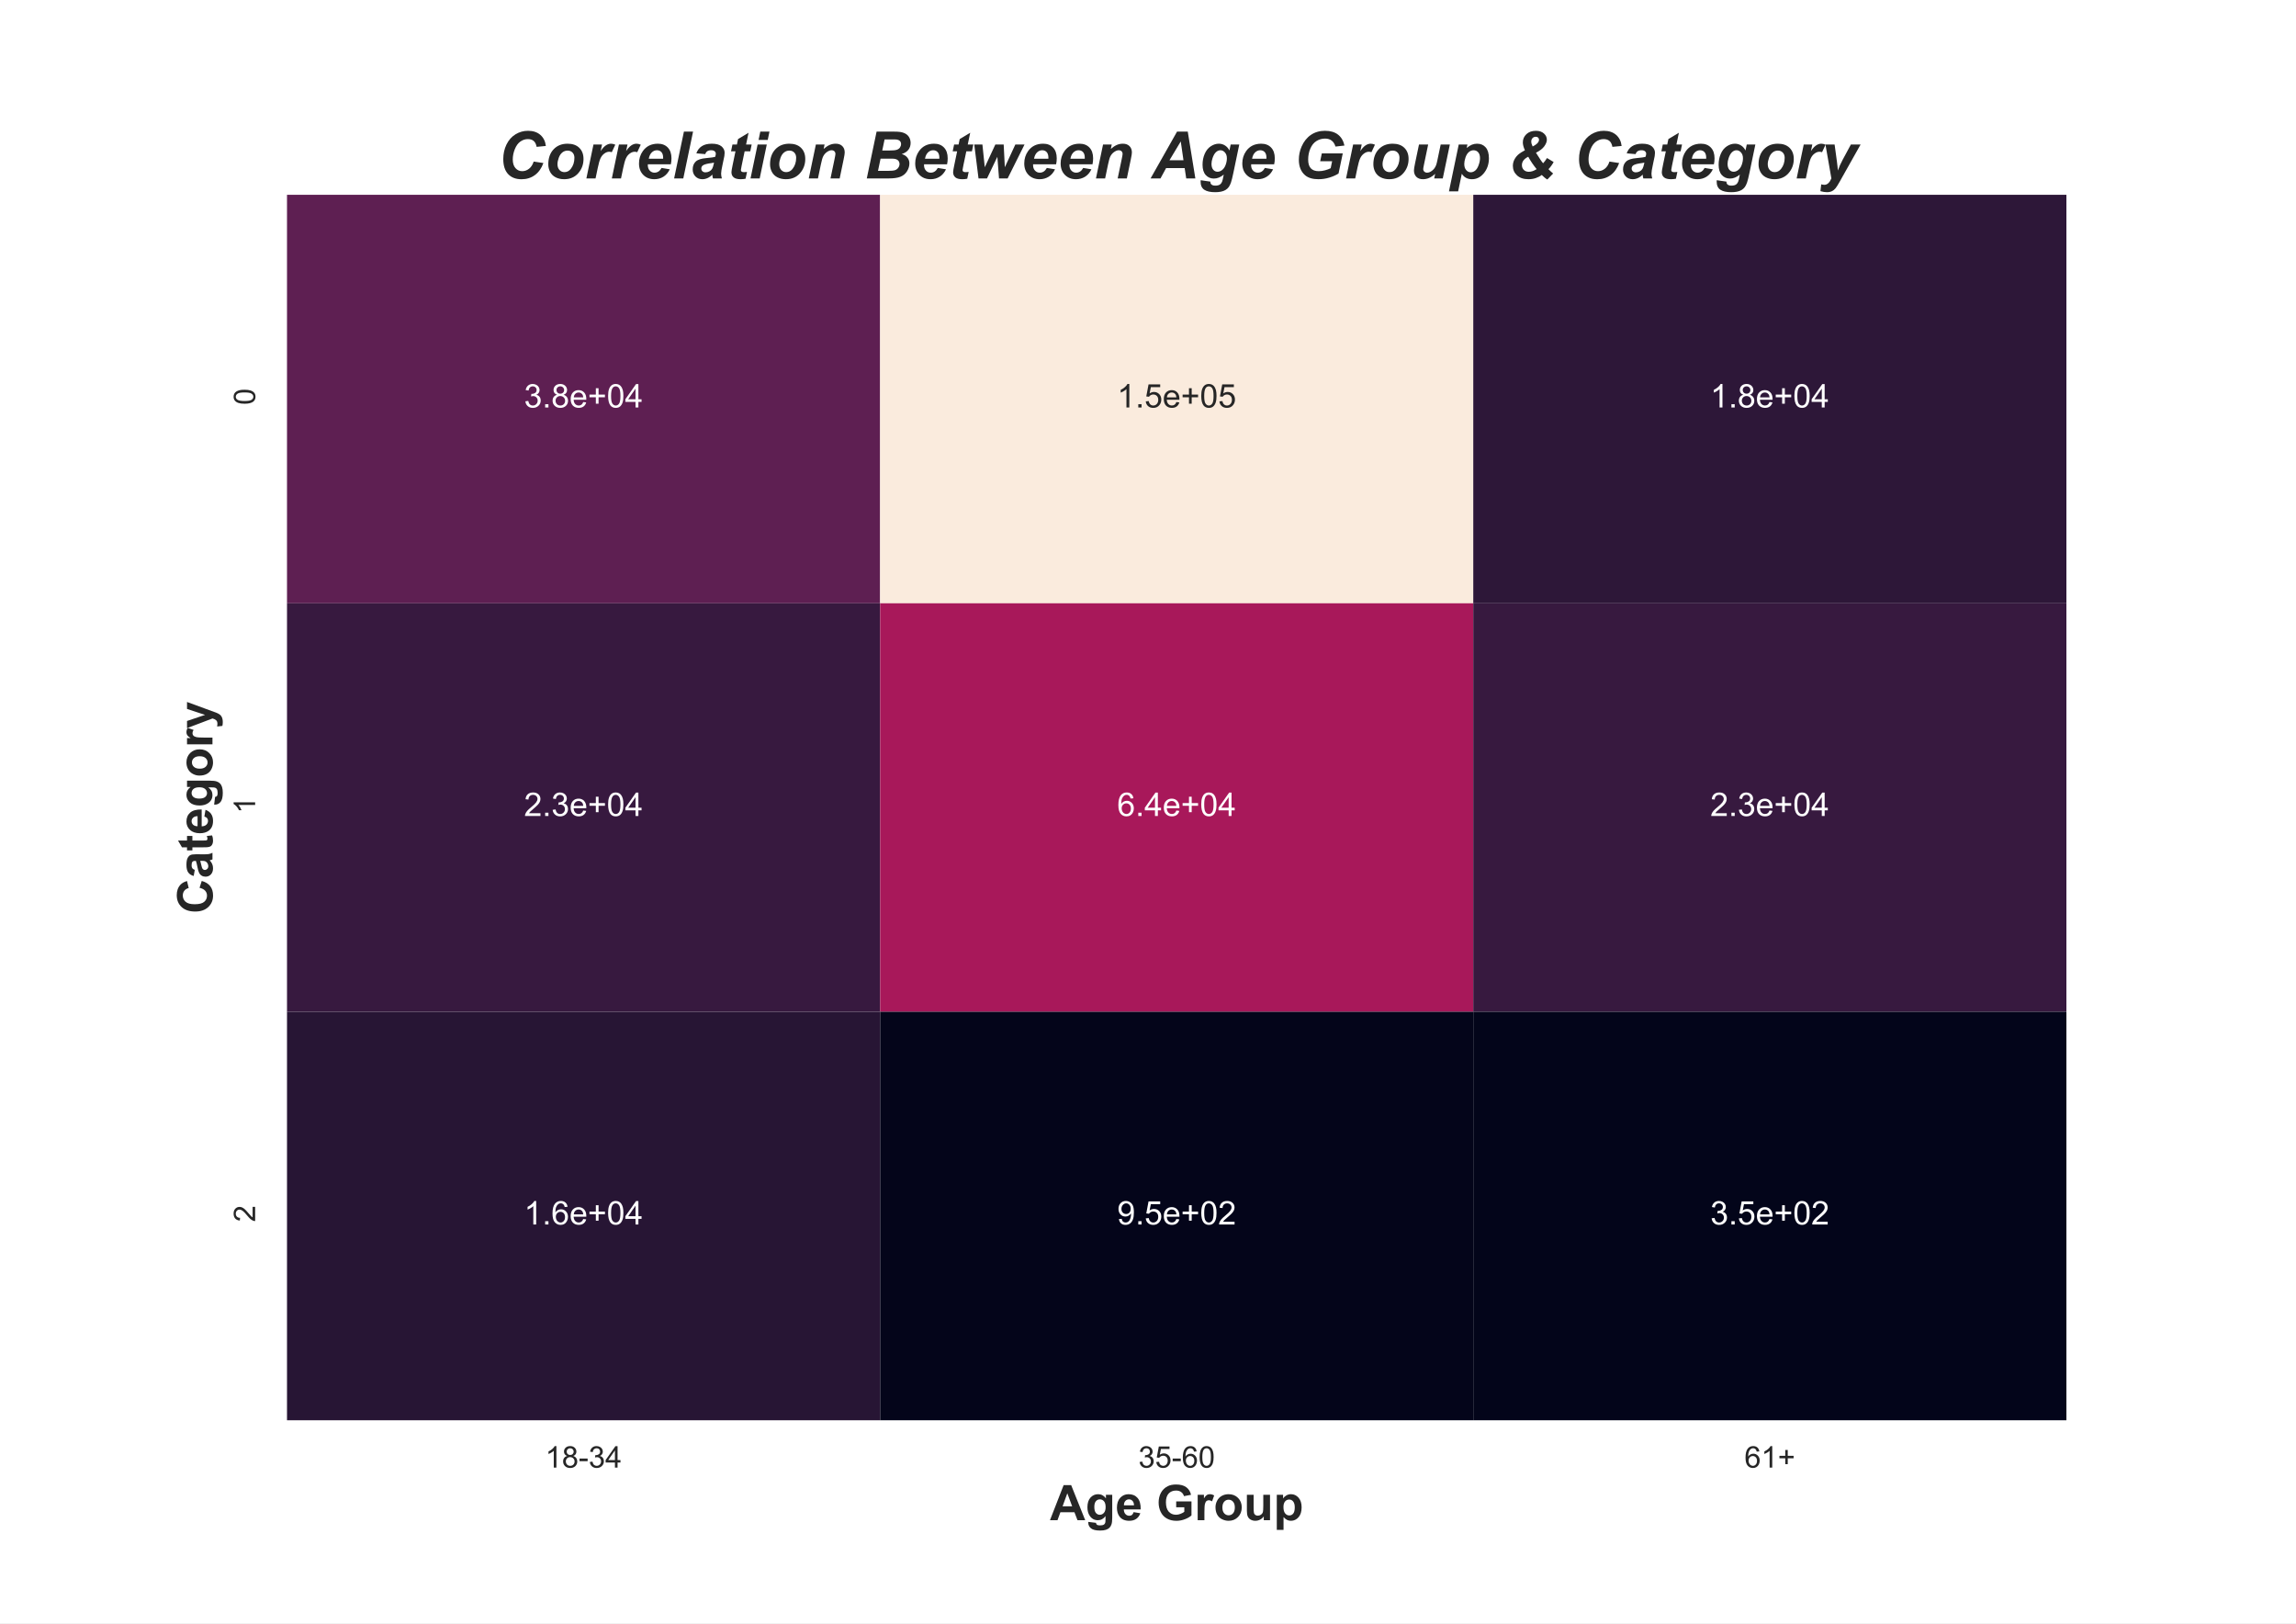
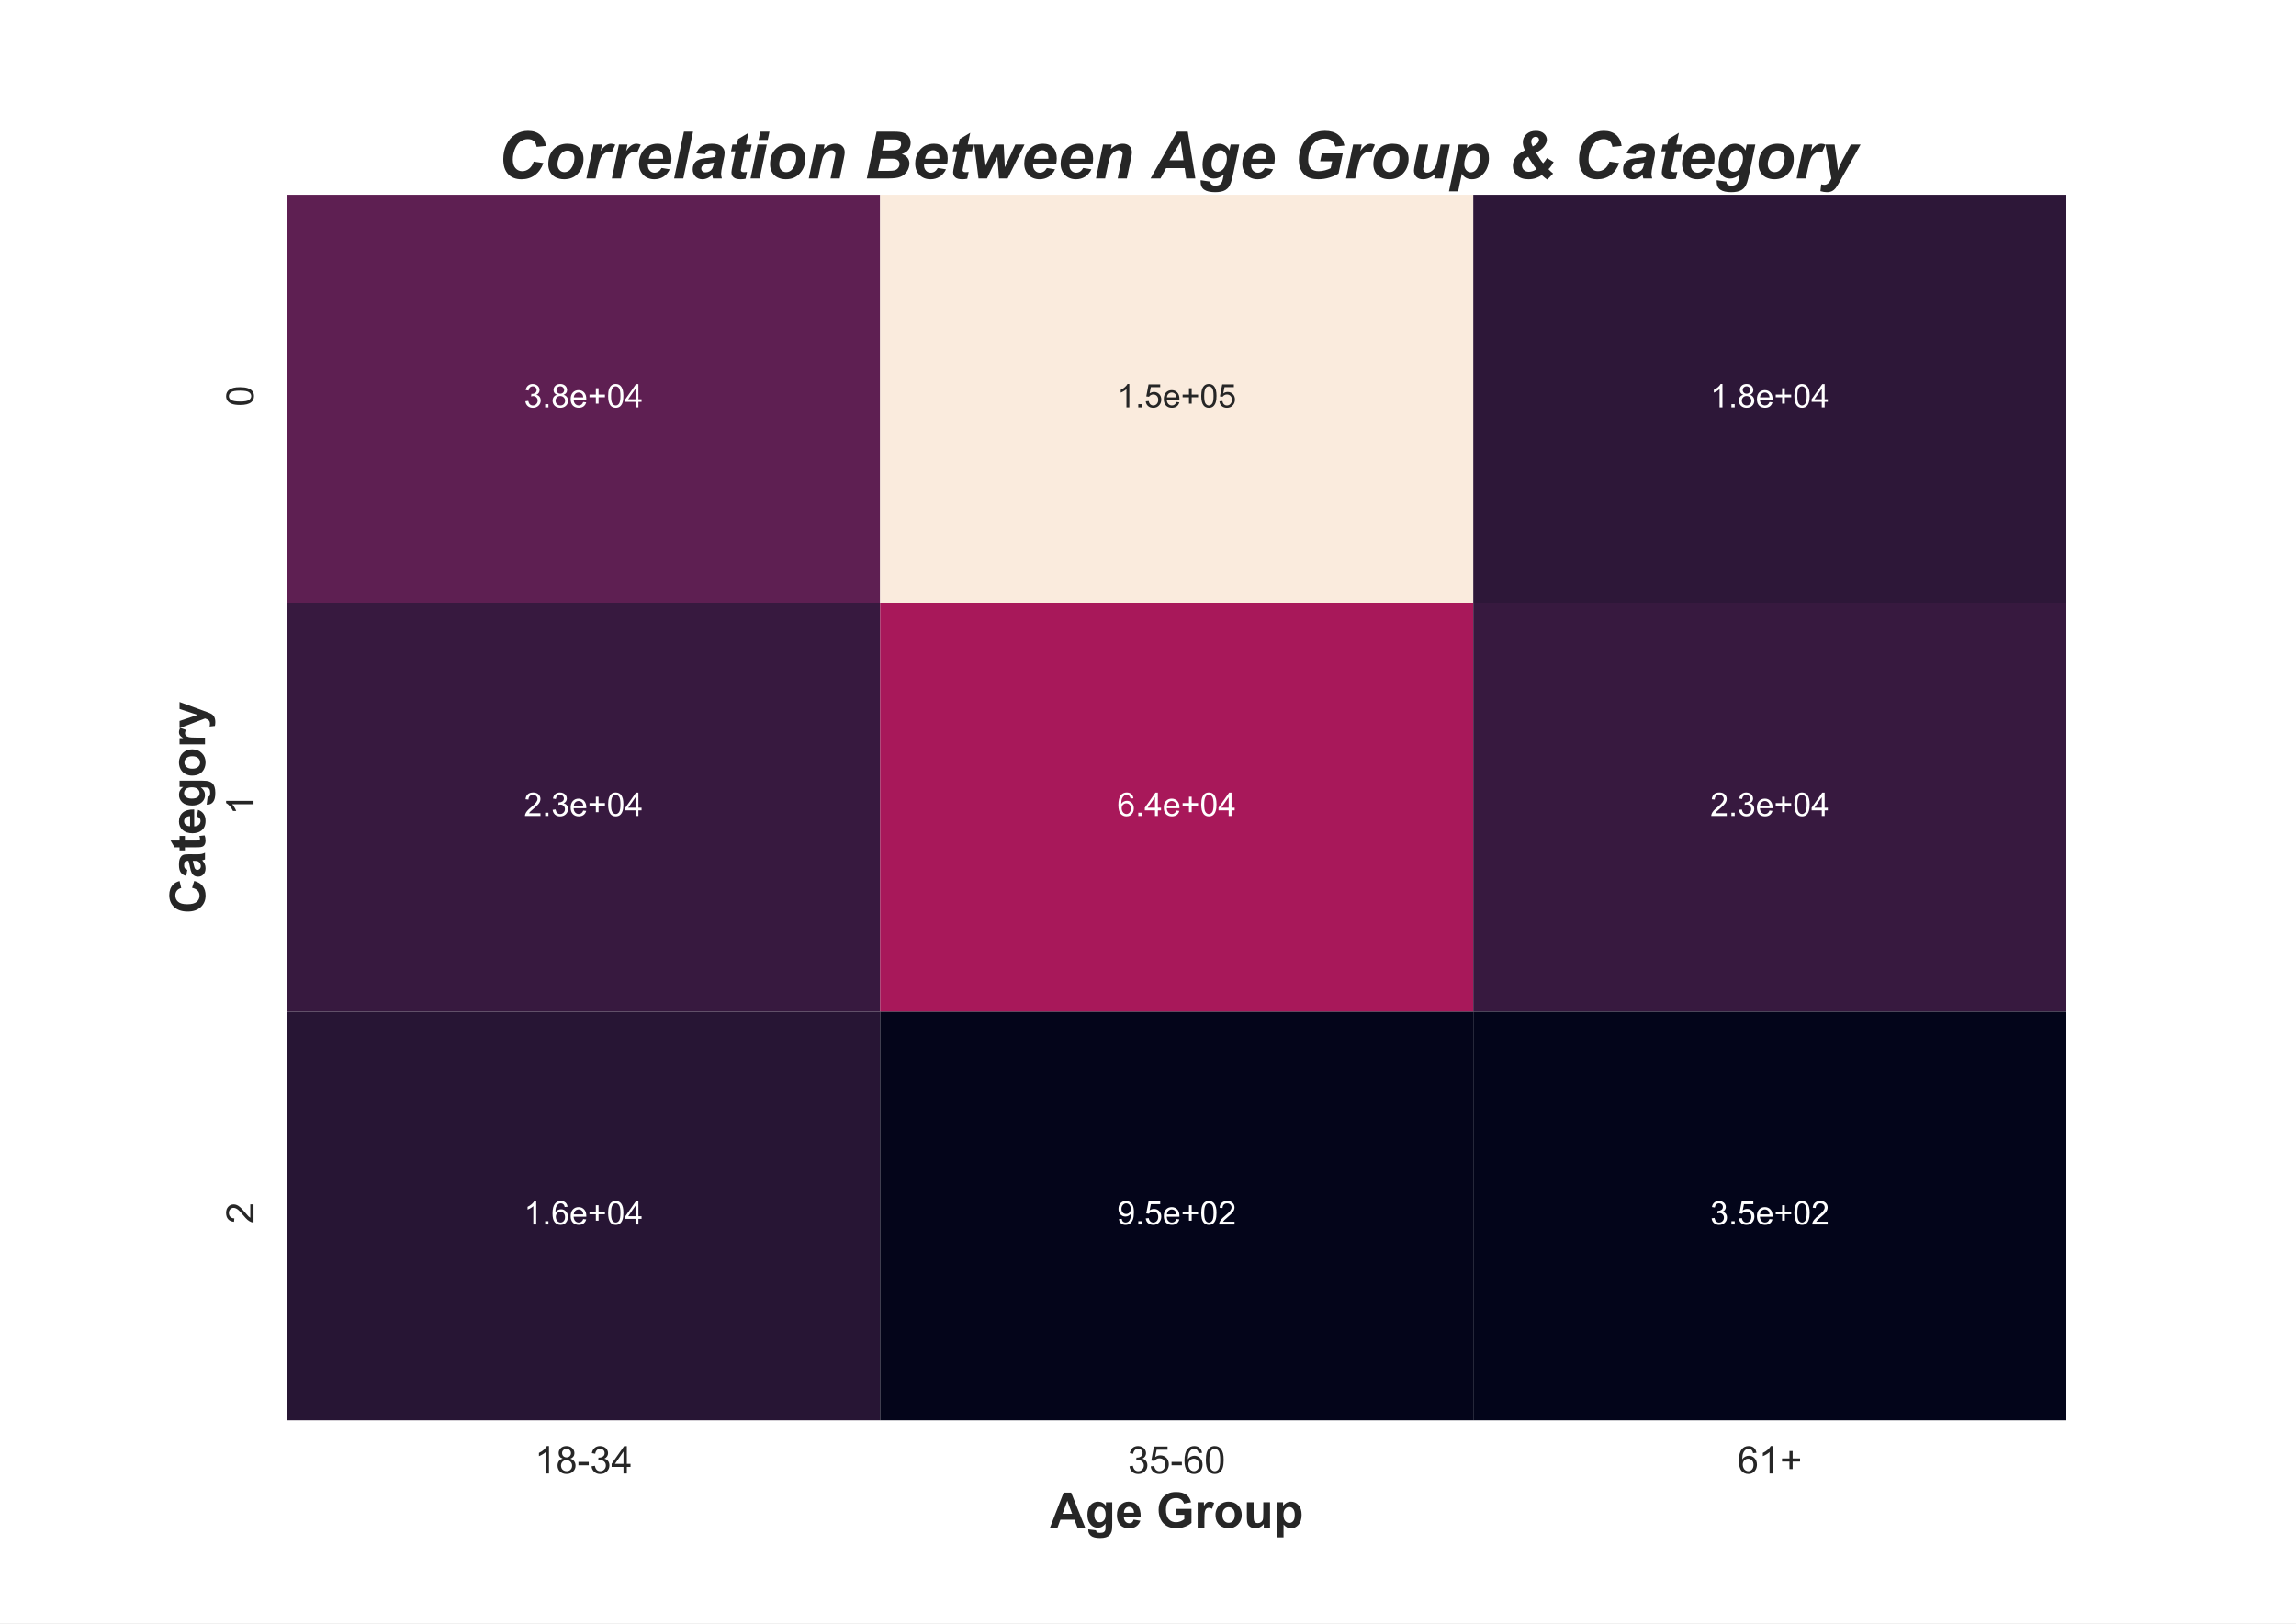
<svg xmlns="http://www.w3.org/2000/svg" xmlns:xlink="http://www.w3.org/1999/xlink" height="595.44pt" version="1.1" viewBox="0 0 842.4 595.44" width="842.4pt">
  <defs>
    <style type="text/css">
*{stroke-linecap:butt;stroke-linejoin:round;}
  </style>
  </defs>
  <g id="figure_1">
    <g id="patch_1">
      <path d="M 0 595.44  L 842.4 595.44  L 842.4 0  L 0 0  z " style="fill:#ffffff;" />
    </g>
    <g id="axes_1">
      <g id="patch_2">
        <path d="M 105.3 521.01  L 758.16 521.01  L 758.16 71.453  L 105.3 71.453  z " style="fill:#ffffff;" />
      </g>
      <g id="matplotlib.axis_1">
        <g id="xtick_1">
          <g id="text_1">
            <defs>
              <path d="M 37.25 0  L 28.469 0  L 28.469 56  Q 25.297 52.984 20.141 49.953  Q 14.984 46.922 10.891 45.406  L 10.891 53.906  Q 18.266 57.375 23.781 62.297  Q 29.297 67.234 31.594 71.875  L 37.25 71.875  z " id="ArialMT-49" />
              <path d="M 17.672 38.812  Q 12.203 40.828 9.562 44.531  Q 6.938 48.25 6.938 53.422  Q 6.938 61.234 12.547 66.547  Q 18.172 71.875 27.484 71.875  Q 36.859 71.875 42.578 66.422  Q 48.297 60.984 48.297 53.172  Q 48.297 48.188 45.672 44.5  Q 43.062 40.828 37.75 38.812  Q 44.344 36.672 47.781 31.875  Q 51.219 27.094 51.219 20.453  Q 51.219 11.281 44.719 5.031  Q 38.234 -1.219 27.641 -1.219  Q 17.047 -1.219 10.547 5.047  Q 4.047 11.328 4.047 20.703  Q 4.047 27.688 7.594 32.391  Q 11.141 37.109 17.672 38.812  z M 15.922 53.719  Q 15.922 48.641 19.188 45.406  Q 22.469 42.188 27.688 42.188  Q 32.766 42.188 36.016 45.375  Q 39.266 48.578 39.266 53.219  Q 39.266 58.062 35.906 61.359  Q 32.562 64.656 27.594 64.656  Q 22.562 64.656 19.234 61.422  Q 15.922 58.203 15.922 53.719  z M 13.094 20.656  Q 13.094 16.891 14.875 13.375  Q 16.656 9.859 20.172 7.922  Q 23.688 6 27.734 6  Q 34.031 6 38.125 10.047  Q 42.234 14.109 42.234 20.359  Q 42.234 26.703 38.016 30.859  Q 33.797 35.016 27.438 35.016  Q 21.234 35.016 17.156 30.906  Q 13.094 26.812 13.094 20.656  z " id="ArialMT-56" />
              <path d="M 3.172 21.484  L 3.172 30.328  L 30.172 30.328  L 30.172 21.484  z " id="ArialMT-45" />
              <path d="M 4.203 18.891  L 12.984 20.062  Q 14.5 12.594 18.141 9.297  Q 21.781 6 27 6  Q 33.203 6 37.469 10.297  Q 41.75 14.594 41.75 20.953  Q 41.75 27 37.797 30.922  Q 33.844 34.859 27.734 34.859  Q 25.25 34.859 21.531 33.891  L 22.516 41.609  Q 23.391 41.5 23.922 41.5  Q 29.547 41.5 34.031 44.422  Q 38.531 47.359 38.531 53.469  Q 38.531 58.297 35.25 61.469  Q 31.984 64.656 26.812 64.656  Q 21.688 64.656 18.266 61.422  Q 14.844 58.203 13.875 51.766  L 5.078 53.328  Q 6.688 62.156 12.391 67.016  Q 18.109 71.875 26.609 71.875  Q 32.469 71.875 37.391 69.359  Q 42.328 66.844 44.938 62.5  Q 47.562 58.156 47.562 53.266  Q 47.562 48.641 45.062 44.828  Q 42.578 41.016 37.703 38.766  Q 44.047 37.312 47.562 32.688  Q 51.078 28.078 51.078 21.141  Q 51.078 11.766 44.234 5.25  Q 37.406 -1.266 26.953 -1.266  Q 17.531 -1.266 11.297 4.344  Q 5.078 9.969 4.203 18.891  z " id="ArialMT-51" />
              <path d="M 32.328 0  L 32.328 17.141  L 1.266 17.141  L 1.266 25.203  L 33.938 71.578  L 41.109 71.578  L 41.109 25.203  L 50.781 25.203  L 50.781 17.141  L 41.109 17.141  L 41.109 0  z M 32.328 25.203  L 32.328 57.469  L 9.906 25.203  z " id="ArialMT-52" />
            </defs>
-             <g style="fill:#262626;" transform="translate(200.0446 538.3836)scale(0.11 -0.11)">
+             <g style="fill:#262626;" transform="translate(196.2086 540.5309)scale(0.14 -0.14)">
              <use xlink:href="#ArialMT-49" />
              <use x="55.615" xlink:href="#ArialMT-56" />
              <use x="111.23" xlink:href="#ArialMT-45" />
              <use x="144.531" xlink:href="#ArialMT-51" />
              <use x="200.146" xlink:href="#ArialMT-52" />
            </g>
          </g>
        </g>
        <g id="xtick_2">
          <g id="text_2">
            <defs>
              <path d="M 4.156 18.75  L 13.375 19.531  Q 14.406 12.797 18.141 9.391  Q 21.875 6 27.156 6  Q 33.5 6 37.891 10.781  Q 42.281 15.578 42.281 23.484  Q 42.281 31 38.062 35.344  Q 33.844 39.703 27 39.703  Q 22.75 39.703 19.328 37.766  Q 15.922 35.844 13.969 32.766  L 5.719 33.844  L 12.641 70.609  L 48.25 70.609  L 48.25 62.203  L 19.672 62.203  L 15.828 42.969  Q 22.266 47.469 29.344 47.469  Q 38.719 47.469 45.156 40.969  Q 51.609 34.469 51.609 24.266  Q 51.609 14.547 45.953 7.469  Q 39.062 -1.219 27.156 -1.219  Q 17.391 -1.219 11.203 4.25  Q 5.031 9.719 4.156 18.75  z " id="ArialMT-53" />
              <path d="M 49.75 54.047  L 41.016 53.375  Q 39.844 58.547 37.703 60.891  Q 34.125 64.656 28.906 64.656  Q 24.703 64.656 21.531 62.312  Q 17.391 59.281 14.984 53.469  Q 12.594 47.656 12.5 36.922  Q 15.672 41.75 20.266 44.094  Q 24.859 46.438 29.891 46.438  Q 38.672 46.438 44.844 39.969  Q 51.031 33.5 51.031 23.25  Q 51.031 16.5 48.125 10.719  Q 45.219 4.938 40.141 1.859  Q 35.062 -1.219 28.609 -1.219  Q 17.625 -1.219 10.688 6.859  Q 3.766 14.938 3.766 33.5  Q 3.766 54.25 11.422 63.672  Q 18.109 71.875 29.438 71.875  Q 37.891 71.875 43.281 67.141  Q 48.688 62.406 49.75 54.047  z M 13.875 23.188  Q 13.875 18.656 15.797 14.5  Q 17.719 10.359 21.188 8.172  Q 24.656 6 28.469 6  Q 34.031 6 38.031 10.484  Q 42.047 14.984 42.047 22.703  Q 42.047 30.125 38.078 34.391  Q 34.125 38.672 28.125 38.672  Q 22.172 38.672 18.016 34.391  Q 13.875 30.125 13.875 23.188  z " id="ArialMT-54" />
              <path d="M 4.156 35.297  Q 4.156 48 6.766 55.734  Q 9.375 63.484 14.516 67.672  Q 19.672 71.875 27.484 71.875  Q 33.25 71.875 37.594 69.547  Q 41.938 67.234 44.766 62.859  Q 47.609 58.5 49.219 52.219  Q 50.828 45.953 50.828 35.297  Q 50.828 22.703 48.234 14.969  Q 45.656 7.234 40.5 3  Q 35.359 -1.219 27.484 -1.219  Q 17.141 -1.219 11.234 6.203  Q 4.156 15.141 4.156 35.297  z M 13.188 35.297  Q 13.188 17.672 17.312 11.828  Q 21.438 6 27.484 6  Q 33.547 6 37.672 11.859  Q 41.797 17.719 41.797 35.297  Q 41.797 52.984 37.672 58.781  Q 33.547 64.594 27.391 64.594  Q 21.344 64.594 17.719 59.469  Q 13.188 52.938 13.188 35.297  z " id="ArialMT-48" />
            </defs>
-             <g style="fill:#262626;" transform="translate(417.6646 538.3836)scale(0.11 -0.11)">
+             <g style="fill:#262626;" transform="translate(413.8286 540.5309)scale(0.14 -0.14)">
              <use xlink:href="#ArialMT-51" />
              <use x="55.615" xlink:href="#ArialMT-53" />
              <use x="111.23" xlink:href="#ArialMT-45" />
              <use x="144.531" xlink:href="#ArialMT-54" />
              <use x="200.146" xlink:href="#ArialMT-48" />
            </g>
          </g>
        </g>
        <g id="xtick_3">
          <g id="text_3">
            <defs>
              <path d="M 25.047 11.578  L 25.047 31.203  L 5.562 31.203  L 5.562 39.406  L 25.047 39.406  L 25.047 58.891  L 33.344 58.891  L 33.344 39.406  L 52.828 39.406  L 52.828 31.203  L 33.344 31.203  L 33.344 11.578  z " id="ArialMT-43" />
            </defs>
-             <g style="fill:#262626;" transform="translate(640.0206 538.3836)scale(0.11 -0.11)">
+             <g style="fill:#262626;" transform="translate(637.4763 540.5309)scale(0.14 -0.14)">
              <use xlink:href="#ArialMT-54" />
              <use x="55.615" xlink:href="#ArialMT-49" />
              <use x="111.23" xlink:href="#ArialMT-43" />
            </g>
          </g>
        </g>
        <g id="text_4">
          <defs>
            <path d="M 71.828 0  L 56.109 0  L 49.859 16.266  L 21.234 16.266  L 15.328 0  L 0 0  L 27.875 71.578  L 43.172 71.578  z M 45.219 28.328  L 35.359 54.891  L 25.688 28.328  z " id="Arial-BoldMT-65" />
            <path d="M 5.906 -3.422  L 21.578 -5.328  Q 21.969 -8.062 23.391 -9.078  Q 25.344 -10.547 29.547 -10.547  Q 34.906 -10.547 37.594 -8.938  Q 39.406 -7.859 40.328 -5.469  Q 40.969 -3.766 40.969 0.828  L 40.969 8.406  Q 34.812 0 25.438 0  Q 14.984 0 8.891 8.844  Q 4.109 15.828 4.109 26.219  Q 4.109 39.266 10.375 46.141  Q 16.656 53.031 25.984 53.031  Q 35.594 53.031 41.844 44.578  L 41.844 51.859  L 54.688 51.859  L 54.688 5.328  Q 54.688 -3.859 53.172 -8.391  Q 51.656 -12.938 48.922 -15.516  Q 46.188 -18.109 41.625 -19.578  Q 37.062 -21.047 30.078 -21.047  Q 16.891 -21.047 11.375 -16.531  Q 5.859 -12.016 5.859 -5.078  Q 5.859 -4.391 5.906 -3.422  z M 18.172 27  Q 18.172 18.75 21.359 14.906  Q 24.562 11.078 29.25 11.078  Q 34.281 11.078 37.75 15.016  Q 41.219 18.953 41.219 26.656  Q 41.219 34.719 37.891 38.625  Q 34.578 42.531 29.5 42.531  Q 24.562 42.531 21.359 38.688  Q 18.172 34.859 18.172 27  z " id="Arial-BoldMT-103" />
            <path d="M 37.203 16.5  L 50.875 14.203  Q 48.25 6.688 42.547 2.75  Q 36.859 -1.172 28.328 -1.172  Q 14.797 -1.172 8.297 7.672  Q 3.172 14.75 3.172 25.531  Q 3.172 38.422 9.906 45.719  Q 16.656 53.031 26.953 53.031  Q 38.531 53.031 45.219 45.391  Q 51.906 37.75 51.609 21.969  L 17.234 21.969  Q 17.391 15.875 20.562 12.469  Q 23.734 9.078 28.469 9.078  Q 31.688 9.078 33.875 10.828  Q 36.078 12.594 37.203 16.5  z M 37.984 30.375  Q 37.844 36.328 34.906 39.422  Q 31.984 42.531 27.781 42.531  Q 23.297 42.531 20.359 39.266  Q 17.438 35.984 17.484 30.375  z " id="Arial-BoldMT-101" />
            <path id="Arial-BoldMT-32" />
            <path d="M 40.578 26.312  L 40.578 38.375  L 71.734 38.375  L 71.734 9.859  Q 67.188 5.469 58.562 2.125  Q 49.953 -1.219 41.109 -1.219  Q 29.891 -1.219 21.531 3.484  Q 13.188 8.203 8.984 16.969  Q 4.781 25.734 4.781 36.031  Q 4.781 47.219 9.469 55.906  Q 14.156 64.594 23.188 69.234  Q 30.078 72.797 40.328 72.797  Q 53.656 72.797 61.156 67.203  Q 68.656 61.625 70.797 51.766  L 56.453 49.078  Q 54.938 54.344 50.75 57.391  Q 46.578 60.453 40.328 60.453  Q 30.859 60.453 25.266 54.438  Q 19.672 48.438 19.672 36.625  Q 19.672 23.875 25.328 17.5  Q 31 11.141 40.188 11.141  Q 44.734 11.141 49.297 12.922  Q 53.859 14.703 57.125 17.234  L 57.125 26.312  z " id="Arial-BoldMT-71" />
            <path d="M 20.312 0  L 6.594 0  L 6.594 51.859  L 19.344 51.859  L 19.344 44.484  Q 22.609 49.703 25.219 51.359  Q 27.828 53.031 31.156 53.031  Q 35.844 53.031 40.188 50.438  L 35.938 38.484  Q 32.469 40.719 29.5 40.719  Q 26.609 40.719 24.609 39.125  Q 22.609 37.547 21.453 33.391  Q 20.312 29.25 20.312 16.016  z " id="Arial-BoldMT-114" />
            <path d="M 4 26.656  Q 4 33.5 7.375 39.891  Q 10.75 46.297 16.922 49.656  Q 23.094 53.031 30.719 53.031  Q 42.484 53.031 50 45.391  Q 57.516 37.75 57.516 26.078  Q 57.516 14.312 49.922 6.562  Q 42.328 -1.172 30.812 -1.172  Q 23.688 -1.172 17.219 2.047  Q 10.75 5.281 7.375 11.5  Q 4 17.719 4 26.656  z M 18.062 25.922  Q 18.062 18.219 21.719 14.109  Q 25.391 10.016 30.766 10.016  Q 36.141 10.016 39.766 14.109  Q 43.406 18.219 43.406 26.031  Q 43.406 33.641 39.766 37.734  Q 36.141 41.844 30.766 41.844  Q 25.391 41.844 21.719 37.734  Q 18.062 33.641 18.062 25.922  z " id="Arial-BoldMT-111" />
            <path d="M 41.312 0  L 41.312 7.766  Q 38.484 3.609 33.859 1.219  Q 29.25 -1.172 24.125 -1.172  Q 18.891 -1.172 14.734 1.125  Q 10.594 3.422 8.734 7.562  Q 6.891 11.719 6.891 19.047  L 6.891 51.859  L 20.609 51.859  L 20.609 28.031  Q 20.609 17.094 21.359 14.625  Q 22.125 12.156 24.125 10.719  Q 26.125 9.281 29.203 9.281  Q 32.719 9.281 35.5 11.203  Q 38.281 13.141 39.297 15.984  Q 40.328 18.844 40.328 29.984  L 40.328 51.859  L 54.047 51.859  L 54.047 0  z " id="Arial-BoldMT-117" />
            <path d="M 6.781 51.859  L 19.578 51.859  L 19.578 44.234  Q 22.078 48.141 26.312 50.578  Q 30.562 53.031 35.75 53.031  Q 44.781 53.031 51.078 45.953  Q 57.375 38.875 57.375 26.219  Q 57.375 13.234 51.016 6.031  Q 44.672 -1.172 35.641 -1.172  Q 31.344 -1.172 27.844 0.531  Q 24.359 2.25 20.516 6.391  L 20.516 -19.734  L 6.781 -19.734  z M 20.359 26.812  Q 20.359 18.062 23.828 13.891  Q 27.297 9.719 32.281 9.719  Q 37.062 9.719 40.234 13.547  Q 43.406 17.391 43.406 26.125  Q 43.406 34.281 40.125 38.234  Q 36.859 42.188 32.031 42.188  Q 27 42.188 23.672 38.297  Q 20.359 34.422 20.359 26.812  z " id="Arial-BoldMT-112" />
          </defs>
-           <g style="fill:#262626;" transform="translate(385.2337 557.6733)scale(0.18 -0.18)">
+           <g style="fill:#262626;" transform="translate(385.2337 560.4169)scale(0.18 -0.18)">
            <use xlink:href="#Arial-BoldMT-65" />
            <use x="72.217" xlink:href="#Arial-BoldMT-103" />
            <use x="133.301" xlink:href="#Arial-BoldMT-101" />
            <use x="188.916" xlink:href="#Arial-BoldMT-32" />
            <use x="216.699" xlink:href="#Arial-BoldMT-71" />
            <use x="294.482" xlink:href="#Arial-BoldMT-114" />
            <use x="333.398" xlink:href="#Arial-BoldMT-111" />
            <use x="394.482" xlink:href="#Arial-BoldMT-117" />
            <use x="455.566" xlink:href="#Arial-BoldMT-112" />
          </g>
        </g>
      </g>
      <g id="matplotlib.axis_2">
        <g id="ytick_1">
          <g id="text_5">
-             <g style="fill:#262626;" transform="translate(93.61375 148.5592)rotate(-90)scale(0.11 -0.11)">
+             <g style="fill:#262626;" transform="translate(93.0175 149.1538)rotate(-90)scale(0.14 -0.14)">
              <use xlink:href="#ArialMT-48" />
            </g>
          </g>
        </g>
        <g id="ytick_2">
          <g id="text_6">
-             <g style="fill:#262626;" transform="translate(93.61375 298.4116)rotate(-90)scale(0.11 -0.11)">
+             <g style="fill:#262626;" transform="translate(93.0175 299.0062)rotate(-90)scale(0.14 -0.14)">
              <use xlink:href="#ArialMT-49" />
            </g>
          </g>
        </g>
        <g id="ytick_3">
          <g id="text_7">
            <defs>
              <path d="M 50.344 8.453  L 50.344 0  L 3.031 0  Q 2.938 3.172 4.047 6.109  Q 5.859 10.938 9.828 15.625  Q 13.812 20.312 21.344 26.469  Q 33.016 36.031 37.109 41.625  Q 41.219 47.219 41.219 52.203  Q 41.219 57.422 37.469 61  Q 33.734 64.594 27.734 64.594  Q 21.391 64.594 17.578 60.781  Q 13.766 56.984 13.719 50.25  L 4.688 51.172  Q 5.609 61.281 11.656 66.578  Q 17.719 71.875 27.938 71.875  Q 38.234 71.875 44.234 66.156  Q 50.25 60.453 50.25 52  Q 50.25 47.703 48.484 43.547  Q 46.734 39.406 42.656 34.812  Q 38.578 30.219 29.109 22.219  Q 21.188 15.578 18.938 13.203  Q 16.703 10.844 15.234 8.453  z " id="ArialMT-50" />
            </defs>
-             <g style="fill:#262626;" transform="translate(93.61375 448.264)rotate(-90)scale(0.11 -0.11)">
+             <g style="fill:#262626;" transform="translate(93.0175 448.8586)rotate(-90)scale(0.14 -0.14)">
              <use xlink:href="#ArialMT-50" />
            </g>
          </g>
        </g>
        <g id="text_8">
          <defs>
            <path d="M 53.078 26.312  L 67.094 21.875  Q 63.875 10.156 56.375 4.469  Q 48.875 -1.219 37.359 -1.219  Q 23.094 -1.219 13.906 8.516  Q 4.734 18.266 4.734 35.156  Q 4.734 53.031 13.953 62.906  Q 23.188 72.797 38.234 72.797  Q 51.375 72.797 59.578 65.047  Q 64.453 60.453 66.891 51.859  L 52.594 48.438  Q 51.312 54 47.281 57.219  Q 43.266 60.453 37.5 60.453  Q 29.547 60.453 24.578 54.734  Q 19.625 49.031 19.625 36.234  Q 19.625 22.656 24.5 16.891  Q 29.391 11.141 37.203 11.141  Q 42.969 11.141 47.109 14.797  Q 51.266 18.453 53.078 26.312  z " id="Arial-BoldMT-67" />
            <path d="M 17.438 36.031  L 4.984 38.281  Q 7.078 45.797 12.203 49.406  Q 17.328 53.031 27.438 53.031  Q 36.625 53.031 41.109 50.859  Q 45.609 48.688 47.438 45.344  Q 49.266 42 49.266 33.062  L 49.125 17.047  Q 49.125 10.203 49.781 6.953  Q 50.438 3.719 52.25 0  L 38.672 0  Q 38.141 1.375 37.359 4.047  Q 37.016 5.281 36.859 5.672  Q 33.344 2.25 29.344 0.531  Q 25.344 -1.172 20.797 -1.172  Q 12.797 -1.172 8.172 3.172  Q 3.562 7.516 3.562 14.156  Q 3.562 18.562 5.656 22  Q 7.766 25.438 11.547 27.266  Q 15.328 29.109 22.469 30.469  Q 32.078 32.281 35.797 33.844  L 35.797 35.203  Q 35.797 39.156 33.844 40.844  Q 31.891 42.531 26.469 42.531  Q 22.797 42.531 20.75 41.094  Q 18.703 39.656 17.438 36.031  z M 35.797 24.906  Q 33.156 24.031 27.438 22.797  Q 21.734 21.578 19.969 20.406  Q 17.281 18.5 17.281 15.578  Q 17.281 12.703 19.422 10.594  Q 21.578 8.5 24.906 8.5  Q 28.609 8.5 31.984 10.938  Q 34.469 12.797 35.25 15.484  Q 35.797 17.234 35.797 22.172  z " id="Arial-BoldMT-97" />
            <path d="M 30.953 51.859  L 30.953 40.922  L 21.578 40.922  L 21.578 20.016  Q 21.578 13.672 21.844 12.625  Q 22.125 11.578 23.078 10.891  Q 24.031 10.203 25.391 10.203  Q 27.297 10.203 30.906 11.531  L 32.078 0.875  Q 27.297 -1.172 21.234 -1.172  Q 17.531 -1.172 14.547 0.062  Q 11.578 1.312 10.188 3.297  Q 8.797 5.281 8.25 8.641  Q 7.812 11.031 7.812 18.312  L 7.812 40.922  L 1.516 40.922  L 1.516 51.859  L 7.812 51.859  L 7.812 62.156  L 21.578 70.172  L 21.578 51.859  z " id="Arial-BoldMT-116" />
            <path d="M 0.688 51.859  L 15.281 51.859  L 27.688 15.047  L 39.797 51.859  L 54 51.859  L 35.688 1.953  L 32.422 -7.078  Q 30.609 -11.625 28.969 -14.016  Q 27.344 -16.406 25.219 -17.891  Q 23.094 -19.391 19.984 -20.219  Q 16.891 -21.047 12.984 -21.047  Q 9.031 -21.047 5.219 -20.219  L 4 -9.469  Q 7.234 -10.109 9.812 -10.109  Q 14.594 -10.109 16.891 -7.297  Q 19.188 -4.5 20.406 -0.141  z " id="Arial-BoldMT-121" />
          </defs>
-           <g style="fill:#262626;" transform="translate(77.95172 335.2394)rotate(-90)scale(0.18 -0.18)">
+           <g style="fill:#262626;" transform="translate(75.20812 335.2394)rotate(-90)scale(0.18 -0.18)">
            <use xlink:href="#Arial-BoldMT-67" />
            <use x="72.217" xlink:href="#Arial-BoldMT-97" />
            <use x="127.832" xlink:href="#Arial-BoldMT-116" />
            <use x="161.133" xlink:href="#Arial-BoldMT-101" />
            <use x="216.748" xlink:href="#Arial-BoldMT-103" />
            <use x="277.832" xlink:href="#Arial-BoldMT-111" />
            <use x="338.916" xlink:href="#Arial-BoldMT-114" />
            <use x="377.832" xlink:href="#Arial-BoldMT-121" />
          </g>
        </g>
      </g>
      <g id="QuadMesh_1">
-         <path clip-path="url(#p2eae990966)" d="M 105.3 71.453  L 322.92 71.453  L 322.92 221.305  L 105.3 221.305  L 105.3 71.453  " style="fill:#5e1f52;" />
-         <path clip-path="url(#p2eae990966)" d="M 322.92 71.453  L 540.54 71.453  L 540.54 221.305  L 322.92 221.305  L 322.92 71.453  " style="fill:#faebdd;" />
-         <path clip-path="url(#p2eae990966)" d="M 540.54 71.453  L 758.16 71.453  L 758.16 221.305  L 540.54 221.305  L 540.54 71.453  " style="fill:#2d1738;" />
-         <path clip-path="url(#p2eae990966)" d="M 105.3 221.305  L 322.92 221.305  L 322.92 371.158  L 105.3 371.158  L 105.3 221.305  " style="fill:#37193f;" />
-         <path clip-path="url(#p2eae990966)" d="M 322.92 221.305  L 540.54 221.305  L 540.54 371.158  L 322.92 371.158  L 322.92 221.305  " style="fill:#a8185a;" />
-         <path clip-path="url(#p2eae990966)" d="M 540.54 221.305  L 758.16 221.305  L 758.16 371.158  L 540.54 371.158  L 540.54 221.305  " style="fill:#37193f;" />
-         <path clip-path="url(#p2eae990966)" d="M 105.3 371.158  L 322.92 371.158  L 322.92 521.01  L 105.3 521.01  L 105.3 371.158  " style="fill:#271534;" />
-         <path clip-path="url(#p2eae990966)" d="M 322.92 371.158  L 540.54 371.158  L 540.54 521.01  L 322.92 521.01  L 322.92 371.158  " style="fill:#04051a;" />
-         <path clip-path="url(#p2eae990966)" d="M 540.54 371.158  L 758.16 371.158  L 758.16 521.01  L 540.54 521.01  L 540.54 371.158  " style="fill:#03051a;" />
+         <path clip-path="url(#pc61aa32eea)" d="M 105.3 71.453  L 322.92 71.453  L 322.92 221.305  L 105.3 221.305  L 105.3 71.453  " style="fill:#5e1f52;" />
+         <path clip-path="url(#pc61aa32eea)" d="M 322.92 71.453  L 540.54 71.453  L 540.54 221.305  L 322.92 221.305  L 322.92 71.453  " style="fill:#faebdd;" />
+         <path clip-path="url(#pc61aa32eea)" d="M 540.54 71.453  L 758.16 71.453  L 758.16 221.305  L 540.54 221.305  L 540.54 71.453  " style="fill:#2d1738;" />
+         <path clip-path="url(#pc61aa32eea)" d="M 105.3 221.305  L 322.92 221.305  L 322.92 371.158  L 105.3 371.158  L 105.3 221.305  " style="fill:#37193f;" />
+         <path clip-path="url(#pc61aa32eea)" d="M 322.92 221.305  L 540.54 221.305  L 540.54 371.158  L 322.92 371.158  L 322.92 221.305  " style="fill:#a8185a;" />
+         <path clip-path="url(#pc61aa32eea)" d="M 540.54 221.305  L 758.16 221.305  L 758.16 371.158  L 540.54 371.158  L 540.54 221.305  " style="fill:#37193f;" />
+         <path clip-path="url(#pc61aa32eea)" d="M 105.3 371.158  L 322.92 371.158  L 322.92 521.01  L 105.3 521.01  L 105.3 371.158  " style="fill:#271534;" />
+         <path clip-path="url(#pc61aa32eea)" d="M 322.92 371.158  L 540.54 371.158  L 540.54 521.01  L 322.92 521.01  L 322.92 371.158  " style="fill:#04051a;" />
+         <path clip-path="url(#pc61aa32eea)" d="M 540.54 371.158  L 758.16 371.158  L 758.16 521.01  L 540.54 521.01  L 540.54 371.158  " style="fill:#03051a;" />
      </g>
      <g id="text_9">
        <defs>
          <path d="M 9.078 0  L 9.078 10.016  L 19.094 10.016  L 19.094 0  z " id="ArialMT-46" />
          <path d="M 42.094 16.703  L 51.172 15.578  Q 49.031 7.625 43.219 3.219  Q 37.406 -1.172 28.375 -1.172  Q 17 -1.172 10.328 5.828  Q 3.656 12.844 3.656 25.484  Q 3.656 38.578 10.391 45.797  Q 17.141 53.031 27.875 53.031  Q 38.281 53.031 44.875 45.953  Q 51.469 38.875 51.469 26.031  Q 51.469 25.25 51.422 23.688  L 12.75 23.688  Q 13.234 15.141 17.578 10.594  Q 21.922 6.062 28.422 6.062  Q 33.25 6.062 36.672 8.594  Q 40.094 11.141 42.094 16.703  z M 13.234 30.906  L 42.188 30.906  Q 41.609 37.453 38.875 40.719  Q 34.672 45.797 27.984 45.797  Q 21.922 45.797 17.797 41.75  Q 13.672 37.703 13.234 30.906  z " id="ArialMT-101" />
        </defs>
        <g style="fill:#ffffff;" transform="translate(192.2559 149.4812)scale(0.12 -0.12)">
          <use xlink:href="#ArialMT-51" />
          <use x="55.615" xlink:href="#ArialMT-46" />
          <use x="83.398" xlink:href="#ArialMT-56" />
          <use x="139.014" xlink:href="#ArialMT-101" />
          <use x="194.629" xlink:href="#ArialMT-43" />
          <use x="253.027" xlink:href="#ArialMT-48" />
          <use x="308.643" xlink:href="#ArialMT-52" />
        </g>
      </g>
      <g id="text_10">
        <g style="fill:#262626;" transform="translate(409.8759 149.4812)scale(0.12 -0.12)">
          <use xlink:href="#ArialMT-49" />
          <use x="55.615" xlink:href="#ArialMT-46" />
          <use x="83.398" xlink:href="#ArialMT-53" />
          <use x="139.014" xlink:href="#ArialMT-101" />
          <use x="194.629" xlink:href="#ArialMT-43" />
          <use x="253.027" xlink:href="#ArialMT-48" />
          <use x="308.643" xlink:href="#ArialMT-53" />
        </g>
      </g>
      <g id="text_11">
        <g style="fill:#ffffff;" transform="translate(627.4959 149.4812)scale(0.12 -0.12)">
          <use xlink:href="#ArialMT-49" />
          <use x="55.615" xlink:href="#ArialMT-46" />
          <use x="83.398" xlink:href="#ArialMT-56" />
          <use x="139.014" xlink:href="#ArialMT-101" />
          <use x="194.629" xlink:href="#ArialMT-43" />
          <use x="253.027" xlink:href="#ArialMT-48" />
          <use x="308.643" xlink:href="#ArialMT-52" />
        </g>
      </g>
      <g id="text_12">
        <g style="fill:#ffffff;" transform="translate(192.2559 299.3336)scale(0.12 -0.12)">
          <use xlink:href="#ArialMT-50" />
          <use x="55.615" xlink:href="#ArialMT-46" />
          <use x="83.398" xlink:href="#ArialMT-51" />
          <use x="139.014" xlink:href="#ArialMT-101" />
          <use x="194.629" xlink:href="#ArialMT-43" />
          <use x="253.027" xlink:href="#ArialMT-48" />
          <use x="308.643" xlink:href="#ArialMT-52" />
        </g>
      </g>
      <g id="text_13">
        <g style="fill:#ffffff;" transform="translate(409.8759 299.3336)scale(0.12 -0.12)">
          <use xlink:href="#ArialMT-54" />
          <use x="55.615" xlink:href="#ArialMT-46" />
          <use x="83.398" xlink:href="#ArialMT-52" />
          <use x="139.014" xlink:href="#ArialMT-101" />
          <use x="194.629" xlink:href="#ArialMT-43" />
          <use x="253.027" xlink:href="#ArialMT-48" />
          <use x="308.643" xlink:href="#ArialMT-52" />
        </g>
      </g>
      <g id="text_14">
        <g style="fill:#ffffff;" transform="translate(627.4959 299.3336)scale(0.12 -0.12)">
          <use xlink:href="#ArialMT-50" />
          <use x="55.615" xlink:href="#ArialMT-46" />
          <use x="83.398" xlink:href="#ArialMT-51" />
          <use x="139.014" xlink:href="#ArialMT-101" />
          <use x="194.629" xlink:href="#ArialMT-43" />
          <use x="253.027" xlink:href="#ArialMT-48" />
          <use x="308.643" xlink:href="#ArialMT-52" />
        </g>
      </g>
      <g id="text_15">
        <g style="fill:#ffffff;" transform="translate(192.2559 449.186)scale(0.12 -0.12)">
          <use xlink:href="#ArialMT-49" />
          <use x="55.615" xlink:href="#ArialMT-46" />
          <use x="83.398" xlink:href="#ArialMT-54" />
          <use x="139.014" xlink:href="#ArialMT-101" />
          <use x="194.629" xlink:href="#ArialMT-43" />
          <use x="253.027" xlink:href="#ArialMT-48" />
          <use x="308.643" xlink:href="#ArialMT-52" />
        </g>
      </g>
      <g id="text_16">
        <defs>
          <path d="M 5.469 16.547  L 13.922 17.328  Q 14.984 11.375 18.016 8.688  Q 21.047 6 25.781 6  Q 29.828 6 32.875 7.859  Q 35.938 9.719 37.891 12.812  Q 39.844 15.922 41.156 21.188  Q 42.484 26.469 42.484 31.938  Q 42.484 32.516 42.438 33.688  Q 39.797 29.5 35.234 26.875  Q 30.672 24.266 25.344 24.266  Q 16.453 24.266 10.297 30.703  Q 4.156 37.156 4.156 47.703  Q 4.156 58.594 10.578 65.234  Q 17 71.875 26.656 71.875  Q 33.641 71.875 39.422 68.109  Q 45.219 64.359 48.219 57.391  Q 51.219 50.438 51.219 37.25  Q 51.219 23.531 48.234 15.406  Q 45.266 7.281 39.375 3.031  Q 33.5 -1.219 25.594 -1.219  Q 17.188 -1.219 11.859 3.438  Q 6.547 8.109 5.469 16.547  z M 41.453 48.141  Q 41.453 55.719 37.422 60.156  Q 33.406 64.594 27.734 64.594  Q 21.875 64.594 17.531 59.812  Q 13.188 55.031 13.188 47.406  Q 13.188 40.578 17.312 36.297  Q 21.438 32.031 27.484 32.031  Q 33.594 32.031 37.516 36.297  Q 41.453 40.578 41.453 48.141  z " id="ArialMT-57" />
        </defs>
        <g style="fill:#ffffff;" transform="translate(409.8759 449.186)scale(0.12 -0.12)">
          <use xlink:href="#ArialMT-57" />
          <use x="55.615" xlink:href="#ArialMT-46" />
          <use x="83.398" xlink:href="#ArialMT-53" />
          <use x="139.014" xlink:href="#ArialMT-101" />
          <use x="194.629" xlink:href="#ArialMT-43" />
          <use x="253.027" xlink:href="#ArialMT-48" />
          <use x="308.643" xlink:href="#ArialMT-50" />
        </g>
      </g>
      <g id="text_17">
        <g style="fill:#ffffff;" transform="translate(627.4959 449.186)scale(0.12 -0.12)">
          <use xlink:href="#ArialMT-51" />
          <use x="55.615" xlink:href="#ArialMT-46" />
          <use x="83.398" xlink:href="#ArialMT-53" />
          <use x="139.014" xlink:href="#ArialMT-101" />
          <use x="194.629" xlink:href="#ArialMT-43" />
          <use x="253.027" xlink:href="#ArialMT-48" />
          <use x="308.643" xlink:href="#ArialMT-50" />
        </g>
      </g>
      <g id="text_18">
        <defs>
          <path d="M 55.953 25.781  L 70.797 23.531  Q 66.453 11.469 57.766 5.094  Q 49.078 -1.266 37.406 -1.266  Q 24.266 -1.266 16.859 6.641  Q 9.469 14.547 9.469 29.594  Q 9.469 41.797 14.422 51.922  Q 19.391 62.062 28.172 67.422  Q 36.969 72.797 47.312 72.797  Q 58.938 72.797 66.109 66.578  Q 73.297 60.359 74.562 49.609  L 60.453 48.25  Q 59.281 54.5 55.938 57.297  Q 52.594 60.109 47.016 60.109  Q 40.922 60.109 35.625 56.391  Q 30.328 52.688 27.141 44.797  Q 23.969 36.922 23.969 29.047  Q 23.969 20.453 28.094 15.766  Q 32.234 11.078 38.375 11.078  Q 44.094 11.078 48.844 14.781  Q 53.609 18.5 55.953 25.781  z " id="Arial-BoldItalicMT-67" />
          <path d="M 6.062 21.531  Q 6.062 35.938 14.188 44.5  Q 22.312 53.078 35.547 53.078  Q 47.016 53.078 53.453 46.75  Q 59.906 40.438 59.906 29.734  Q 59.906 17.141 51.844 7.953  Q 43.797 -1.219 30.281 -1.219  Q 22.953 -1.219 17.281 1.703  Q 11.625 4.641 8.844 10  Q 6.062 15.375 6.062 21.531  z M 46 31.547  Q 46 36.531 43.094 39.531  Q 40.188 42.531 35.594 42.531  Q 31.062 42.531 27.547 39.719  Q 24.031 36.922 22.078 31.562  Q 20.125 26.219 20.125 21.734  Q 20.125 16.156 23.141 12.891  Q 26.172 9.625 30.766 9.625  Q 36.531 9.625 40.438 14.547  Q 46 21.531 46 31.547  z " id="Arial-BoldItalicMT-111" />
          <path d="M 14.062 51.859  L 27.156 51.859  L 25.047 41.797  Q 32.375 53.078 40.922 53.078  Q 43.953 53.078 47.406 51.562  L 42.047 40.094  Q 40.141 40.766 37.984 40.766  Q 34.375 40.766 30.641 38.031  Q 26.906 35.297 24.797 30.734  Q 22.703 26.172 20.656 16.266  L 17.234 0  L 3.219 0  z " id="Arial-BoldItalicMT-114" />
          <path d="M 54.5 21.578  L 19.344 21.578  Q 19.281 20.75 19.281 20.312  Q 19.281 15.141 22.234 11.969  Q 25.203 8.797 29.438 8.797  Q 36.422 8.797 40.328 16.016  L 52.875 13.922  Q 49.219 6.344 43.094 2.562  Q 36.969 -1.219 29.344 -1.219  Q 18.891 -1.219 12.344 5.391  Q 5.812 12.016 5.812 22.906  Q 5.812 33.547 11.719 41.844  Q 19.781 53.078 34.719 53.078  Q 44.234 53.078 49.844 47.188  Q 55.469 41.312 55.469 30.719  Q 55.469 25.641 54.5 21.578  z M 42.672 30.125  Q 42.719 31.062 42.719 31.547  Q 42.719 37.312 40.125 40.188  Q 37.547 43.062 33.203 43.062  Q 28.859 43.062 25.406 39.797  Q 21.969 36.531 20.75 30.125  z " id="Arial-BoldItalicMT-101" />
          <path d="M 3.906 0  L 18.891 71.578  L 32.859 71.578  L 17.922 0  z " id="Arial-BoldItalicMT-108" />
          <path d="M 23.781 37.156  L 10.109 38.328  Q 12.453 45.266 18.281 49.172  Q 24.125 53.078 33.734 53.078  Q 43.75 53.078 48.531 49.047  Q 53.328 45.016 53.328 39.203  Q 53.328 36.859 52.906 34.219  Q 52.484 31.594 50 20.359  Q 47.953 11.078 47.953 7.375  Q 47.953 4.047 49.125 0  L 35.5 0  Q 34.672 2.828 34.469 5.859  Q 31.391 2.438 27.391 0.609  Q 23.391 -1.219 19.344 -1.219  Q 12.891 -1.219 8.688 3  Q 4.5 7.234 4.5 13.875  Q 4.5 21.297 9.109 25.734  Q 13.719 30.172 25.594 31.109  Q 35.594 31.938 38.969 33.109  Q 39.844 36.031 39.844 37.797  Q 39.844 40.047 38.031 41.547  Q 36.234 43.062 32.672 43.062  Q 28.906 43.062 26.734 41.516  Q 24.562 39.984 23.781 37.156  z M 37.109 24.172  Q 35.844 23.828 33.734 23.531  Q 23.188 22.266 19.969 19.828  Q 17.672 18.062 17.672 15.094  Q 17.672 12.641 19.422 10.953  Q 21.188 9.281 24.078 9.281  Q 27.25 9.281 30.047 10.812  Q 32.859 12.359 34.25 14.766  Q 35.641 17.188 36.719 22.312  z " id="Arial-BoldItalicMT-97" />
          <path d="M 7.516 41.453  L 9.672 51.859  L 16.5 51.859  L 18.219 60.156  L 34.281 69.828  L 30.516 51.859  L 39.062 51.859  L 36.922 41.453  L 28.328 41.453  L 23.781 19.734  Q 22.562 13.812 22.562 12.984  Q 22.562 11.375 23.578 10.469  Q 24.609 9.578 27.297 9.578  Q 28.219 9.578 31.938 9.906  L 29.734 -0.484  Q 26.125 -1.219 22.312 -1.219  Q 14.891 -1.219 11.516 1.641  Q 8.156 4.5 8.156 9.578  Q 8.156 11.969 9.969 20.609  L 14.312 41.453  z " id="Arial-BoldItalicMT-116" />
          <path d="M 18.953 71.578  L 32.953 71.578  L 30.328 58.891  L 16.312 58.891  z M 14.844 51.859  L 28.859 51.859  L 18.016 0  L 4 0  z " id="Arial-BoldItalicMT-105" />
          <path d="M 15.047 51.859  L 28.328 51.859  L 26.953 45.125  Q 31.938 49.422 36.25 51.25  Q 40.578 53.078 45.359 53.078  Q 51.766 53.078 55.438 49.406  Q 59.125 45.75 59.125 39.703  Q 59.125 36.969 57.516 29.344  L 51.422 0  L 37.406 0  L 43.562 29.438  Q 44.922 36.031 44.922 37.312  Q 44.922 39.984 43.328 41.516  Q 41.75 43.062 38.922 43.062  Q 35.844 43.062 32.078 40.469  Q 28.328 37.891 26.172 33.641  Q 24.609 30.609 22.656 21.297  L 18.219 0  L 4.203 0  z " id="Arial-BoldItalicMT-110" />
          <path id="Arial-BoldItalicMT-32" />
          <path d="M 4 0  L 19 71.578  L 43.453 71.578  Q 51.422 71.578 54.594 71.094  Q 59.859 70.359 63.516 68.156  Q 67.188 65.969 69.094 62.297  Q 71 58.641 71 54.203  Q 71 48.25 67.672 43.875  Q 64.359 39.5 57.422 37.25  Q 62.938 35.75 66.031 31.859  Q 69.141 27.984 69.141 23.094  Q 69.141 16.656 65.469 10.859  Q 61.812 5.078 55.359 2.531  Q 48.922 0 37.75 0  z M 27.641 42.672  L 38.875 42.672  Q 46.438 42.672 49.75 43.75  Q 53.078 44.828 54.734 47.266  Q 56.391 49.703 56.391 52.484  Q 56.391 55.219 54.828 56.969  Q 53.266 58.734 50.391 59.328  Q 48.781 59.625 42.625 59.625  L 31.203 59.625  z M 21.141 11.531  L 35.359 11.531  Q 44.281 11.531 47.328 12.672  Q 50.391 13.812 52.219 16.453  Q 54.047 19.094 54.047 22.016  Q 54.047 25.594 51.406 27.906  Q 48.781 30.219 42.625 30.219  L 25.047 30.219  z " id="Arial-BoldItalicMT-66" />
          <path d="M 58.203 0  L 45.016 0  L 42.484 33.016  L 26.656 0  L 13.672 0  L 7.172 51.859  L 19.625 51.859  L 23.25 17.094  L 39.406 51.859  L 52.156 51.859  L 53.906 17.094  L 69.969 51.859  L 84.031 51.859  z " id="Arial-BoldItalicMT-119" />
          <path d="M 50.984 15.828  L 22.609 15.828  L 14.016 0  L -1.125 0  L 39.359 71.578  L 55.719 71.578  L 67.328 0  L 53.375 0  z M 49.172 27.734  L 45.016 56.547  L 27.734 27.734  z " id="Arial-BoldItalicMT-65" />
          <path d="M 3.266 -2.734  L 18.062 -4.891  Q 18.062 -7.125 18.797 -8.266  Q 19.531 -9.422 21.156 -10.219  Q 22.797 -11.031 25.641 -11.031  Q 30.078 -11.031 32.766 -9.281  Q 34.766 -7.906 36.031 -4.891  Q 36.812 -2.984 38.031 3.422  L 38.531 5.859  Q 31.25 -0.203 23.484 -0.203  Q 15.875 -0.203 10.984 5.172  Q 6.109 10.547 6.109 20.906  Q 6.109 30.031 9.422 37.641  Q 12.75 45.266 18.75 49.172  Q 24.75 53.078 31 53.078  Q 36.188 53.078 40.484 50.344  Q 44.781 47.609 47.172 42.672  L 49.125 51.859  L 62.25 51.859  L 53.266 8.641  Q 51.078 -1.766 49.562 -6.203  Q 48.047 -10.641 46.094 -13.281  Q 44.141 -15.922 41.156 -17.703  Q 38.188 -19.484 34.125 -20.266  Q 30.078 -21.047 25.344 -21.047  Q 14.359 -21.047 8.734 -17.281  Q 3.125 -13.531 3.125 -4.781  Q 3.125 -3.859 3.266 -2.734  z M 19.781 22.312  Q 19.781 16.406 22.438 13.297  Q 25.094 10.203 29.109 10.203  Q 32.766 10.203 36.203 12.984  Q 39.656 15.766 41.484 20.891  Q 43.312 26.031 43.312 30.812  Q 43.312 36.328 40.328 39.688  Q 37.359 43.062 33.453 43.062  Q 29.688 43.062 26.531 40.078  Q 23.391 37.109 21.344 30.906  Q 19.781 26.125 19.781 22.312  z " id="Arial-BoldItalicMT-103" />
          <path d="M 43.953 38.234  L 75.984 38.234  L 69.531 7.516  Q 63.875 3.859 55.641 1.312  Q 47.406 -1.219 38.875 -1.219  Q 25.594 -1.219 18.5 4.781  Q 8.844 12.984 8.844 28.562  Q 8.844 39.016 12.984 48.578  Q 17.969 60.109 27.141 66.453  Q 36.328 72.797 48.734 72.797  Q 61.141 72.797 68.625 67.031  Q 76.125 61.281 78.562 50.25  L 64.844 48.688  Q 63.031 54.734 59 57.812  Q 54.984 60.891 48.875 60.891  Q 41.75 60.891 35.781 57.172  Q 29.828 53.469 26.453 45.703  Q 23.094 37.938 23.094 28.766  Q 23.094 19.734 27.188 15.406  Q 31.297 11.078 39.203 11.078  Q 43.953 11.078 48.922 12.422  Q 53.906 13.766 57.516 15.625  L 59.719 26.266  L 41.453 26.266  z " id="Arial-BoldItalicMT-71" />
          <path d="M 14.75 51.859  L 28.766 51.859  L 22.359 21.141  Q 21.188 15.625 21.188 14.266  Q 21.188 12.016 22.844 10.406  Q 24.516 8.797 27.094 8.797  Q 28.953 8.797 30.75 9.5  Q 32.562 10.203 34.469 11.641  Q 36.375 13.094 37.891 14.938  Q 39.406 16.797 40.719 19.828  Q 41.656 22.078 42.719 27.156  L 47.906 51.859  L 61.922 51.859  L 51.078 0  L 37.984 0  L 39.453 7.031  Q 30.859 -1.219 20.75 -1.219  Q 14.359 -1.219 10.688 2.438  Q 7.031 6.109 7.031 12.25  Q 7.031 14.938 8.688 22.953  z " id="Arial-BoldItalicMT-117" />
          <path d="M 14.406 51.859  L 27.688 51.859  L 26.562 46.531  Q 30.812 50.047 34.516 51.562  Q 38.234 53.078 42.484 53.078  Q 50.641 53.078 55.594 47.453  Q 60.547 41.844 60.547 30.719  Q 60.547 16.703 52 7.031  Q 44.672 -1.219 34.672 -1.219  Q 24.359 -1.219 19.094 7.125  L 13.484 -19.781  L -0.531 -19.781  z M 22.859 22.125  Q 22.859 16.062 25.812 12.719  Q 28.766 9.375 32.766 9.375  Q 36.234 9.375 39.453 11.891  Q 42.672 14.406 44.797 20.234  Q 46.922 26.078 46.922 31.062  Q 46.922 36.859 44.141 39.953  Q 41.359 43.062 37.062 43.062  Q 33.062 43.062 29.766 40.203  Q 26.469 37.359 24.656 31.812  Q 22.859 26.266 22.859 22.125  z " id="Arial-BoldItalicMT-112" />
          <path d="M 60.5 31.156  L 70.609 25.094  Q 69.188 22.359 66.922 19.156  Q 64.656 15.969 62.703 14.156  Q 65.484 11.188 69.828 7.516  L 60.984 -1.656  Q 59.328 -0.781 56.766 1.312  Q 54.203 3.422 52.438 5.281  Q 48.922 2.484 43.594 0.625  Q 38.281 -1.219 32.125 -1.219  Q 21 -1.219 14.641 4.656  Q 8.297 10.547 8.297 19.094  Q 8.297 24.516 10.812 29.172  Q 13.328 33.844 17.328 37.156  Q 20.219 39.547 26.703 43.016  Q 23.531 49.906 23.531 55.031  Q 23.531 62.547 29.016 67.672  Q 34.516 72.797 43.5 72.797  Q 51.219 72.797 55.734 68.719  Q 60.25 64.656 60.25 59.188  Q 60.25 54.547 56.359 49.141  Q 52.484 43.75 43.609 39.266  Q 46.391 34.578 50.531 28.516  Q 53.031 24.812 54.547 23.188  Q 57.031 25.688 60.5 31.156  z M 38.531 48.828  Q 44.281 51.766 46.625 54.734  Q 48.297 56.891 48.297 59.078  Q 48.297 61.078 46.953 62.375  Q 45.609 63.672 43.266 63.672  Q 40.328 63.672 38.375 61.641  Q 36.422 59.625 36.422 56.344  Q 36.422 53.219 38.531 48.828  z M 31.781 33.156  Q 22.125 28.328 22.125 20.406  Q 22.125 15.922 25 13.031  Q 27.875 10.156 32.672 10.156  Q 38.484 10.156 44.625 14.203  Q 37.25 23.188 31.781 33.156  z " id="Arial-BoldItalicMT-38" />
          <path d="M 8.344 51.859  L 22.312 51.859  L 25.828 26.031  Q 27.156 16.062 27.297 12.062  Q 30.031 20.016 34.812 28.859  L 47.219 51.859  L 62.062 51.859  L 30.031 -5.078  Q 26.078 -12.156 23.797 -14.984  Q 21.531 -17.828 18.328 -19.438  Q 15.141 -21.047 10.641 -21.047  Q 6.203 -21.047 0.641 -19.484  L 1.859 -9.031  Q 4.391 -9.766 6.781 -9.766  Q 13.234 -9.766 17.391 0  z " id="Arial-BoldItalicMT-121" />
        </defs>
        <g style="fill:#262626;" transform="translate(182.3794 65.4528)scale(0.24 -0.24)">
          <use xlink:href="#Arial-BoldItalicMT-67" />
          <use x="72.217" xlink:href="#Arial-BoldItalicMT-111" />
          <use x="133.301" xlink:href="#Arial-BoldItalicMT-114" />
          <use x="172.217" xlink:href="#Arial-BoldItalicMT-114" />
          <use x="211.133" xlink:href="#Arial-BoldItalicMT-101" />
          <use x="266.748" xlink:href="#Arial-BoldItalicMT-108" />
          <use x="294.531" xlink:href="#Arial-BoldItalicMT-97" />
          <use x="350.146" xlink:href="#Arial-BoldItalicMT-116" />
          <use x="383.447" xlink:href="#Arial-BoldItalicMT-105" />
          <use x="411.23" xlink:href="#Arial-BoldItalicMT-111" />
          <use x="472.314" xlink:href="#Arial-BoldItalicMT-110" />
          <use x="533.398" xlink:href="#Arial-BoldItalicMT-32" />
          <use x="561.182" xlink:href="#Arial-BoldItalicMT-66" />
          <use x="633.398" xlink:href="#Arial-BoldItalicMT-101" />
          <use x="689.014" xlink:href="#Arial-BoldItalicMT-116" />
          <use x="722.314" xlink:href="#Arial-BoldItalicMT-119" />
          <use x="800.098" xlink:href="#Arial-BoldItalicMT-101" />
          <use x="855.713" xlink:href="#Arial-BoldItalicMT-101" />
          <use x="911.328" xlink:href="#Arial-BoldItalicMT-110" />
          <use x="972.412" xlink:href="#Arial-BoldItalicMT-32" />
          <use x="1000.148" xlink:href="#Arial-BoldItalicMT-65" />
          <use x="1072.365" xlink:href="#Arial-BoldItalicMT-103" />
          <use x="1133.449" xlink:href="#Arial-BoldItalicMT-101" />
          <use x="1189.064" xlink:href="#Arial-BoldItalicMT-32" />
          <use x="1216.848" xlink:href="#Arial-BoldItalicMT-71" />
          <use x="1294.631" xlink:href="#Arial-BoldItalicMT-114" />
          <use x="1333.547" xlink:href="#Arial-BoldItalicMT-111" />
          <use x="1394.631" xlink:href="#Arial-BoldItalicMT-117" />
          <use x="1455.715" xlink:href="#Arial-BoldItalicMT-112" />
          <use x="1516.799" xlink:href="#Arial-BoldItalicMT-32" />
          <use x="1544.582" xlink:href="#Arial-BoldItalicMT-38" />
          <use x="1616.799" xlink:href="#Arial-BoldItalicMT-32" />
          <use x="1644.582" xlink:href="#Arial-BoldItalicMT-67" />
          <use x="1716.799" xlink:href="#Arial-BoldItalicMT-97" />
          <use x="1772.414" xlink:href="#Arial-BoldItalicMT-116" />
          <use x="1805.715" xlink:href="#Arial-BoldItalicMT-101" />
          <use x="1861.33" xlink:href="#Arial-BoldItalicMT-103" />
          <use x="1922.414" xlink:href="#Arial-BoldItalicMT-111" />
          <use x="1983.498" xlink:href="#Arial-BoldItalicMT-114" />
          <use x="2022.414" xlink:href="#Arial-BoldItalicMT-121" />
        </g>
      </g>
    </g>
  </g>
  <defs>
-     <clipPath id="p2eae990966">
+     <clipPath id="pc61aa32eea">
      <rect height="449.557" width="652.86" x="105.3" y="71.453" />
    </clipPath>
  </defs>
</svg>
